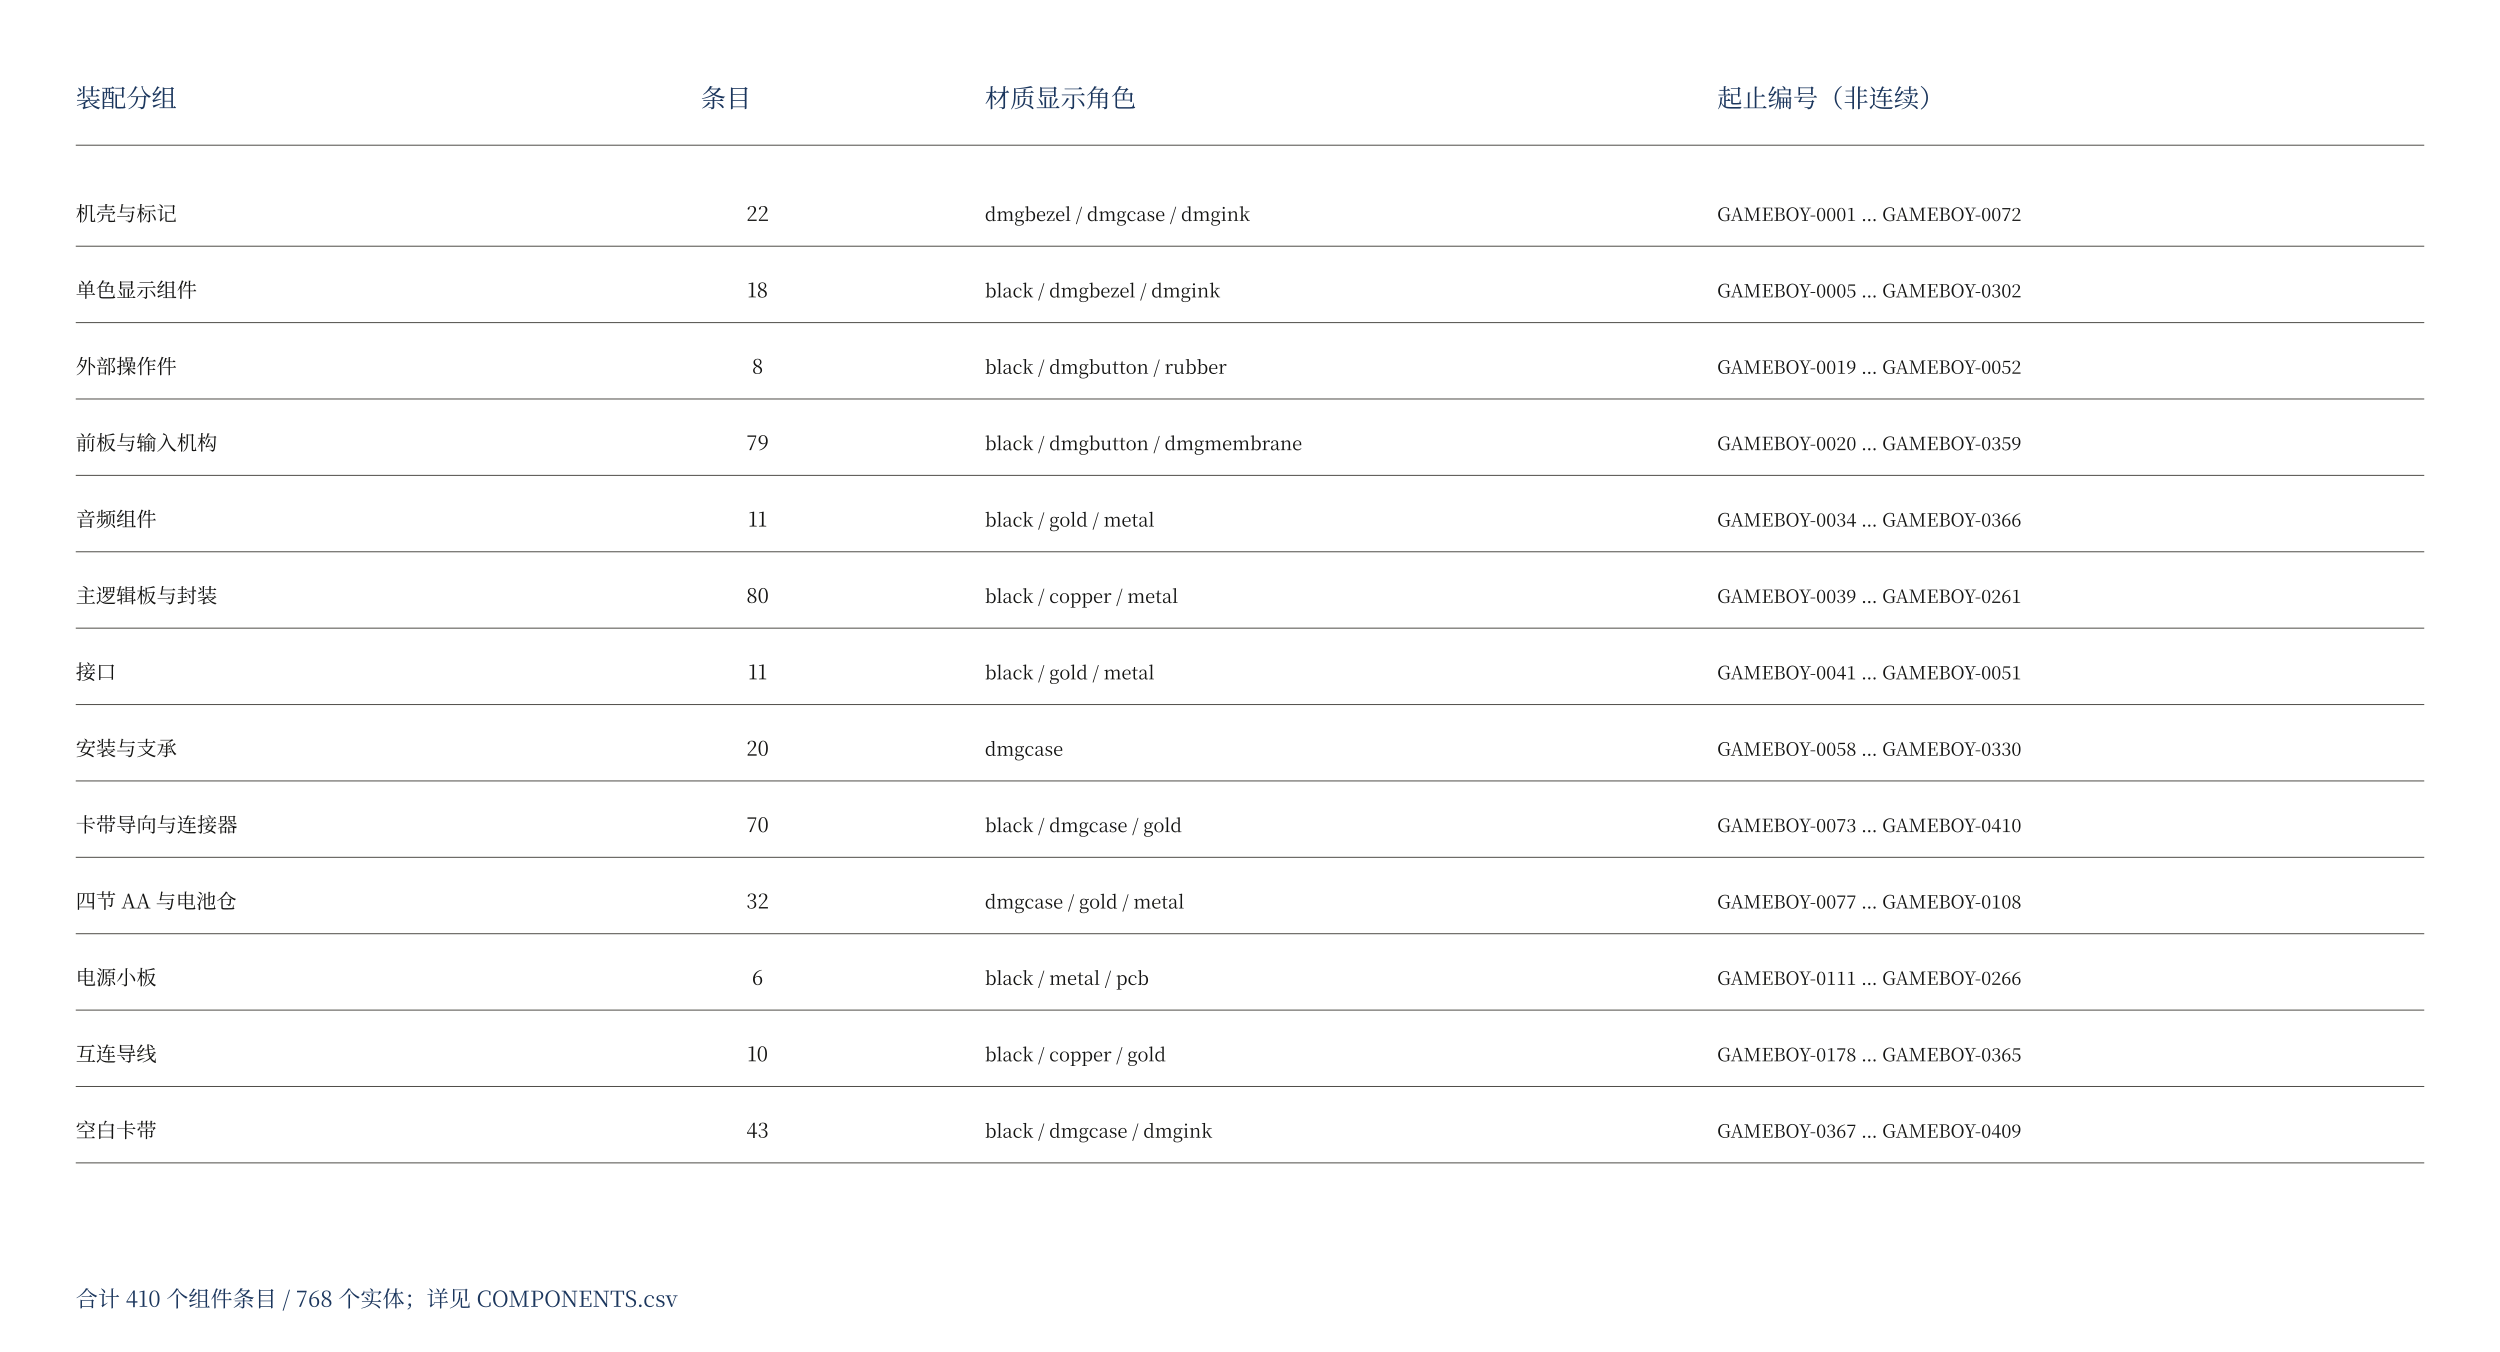
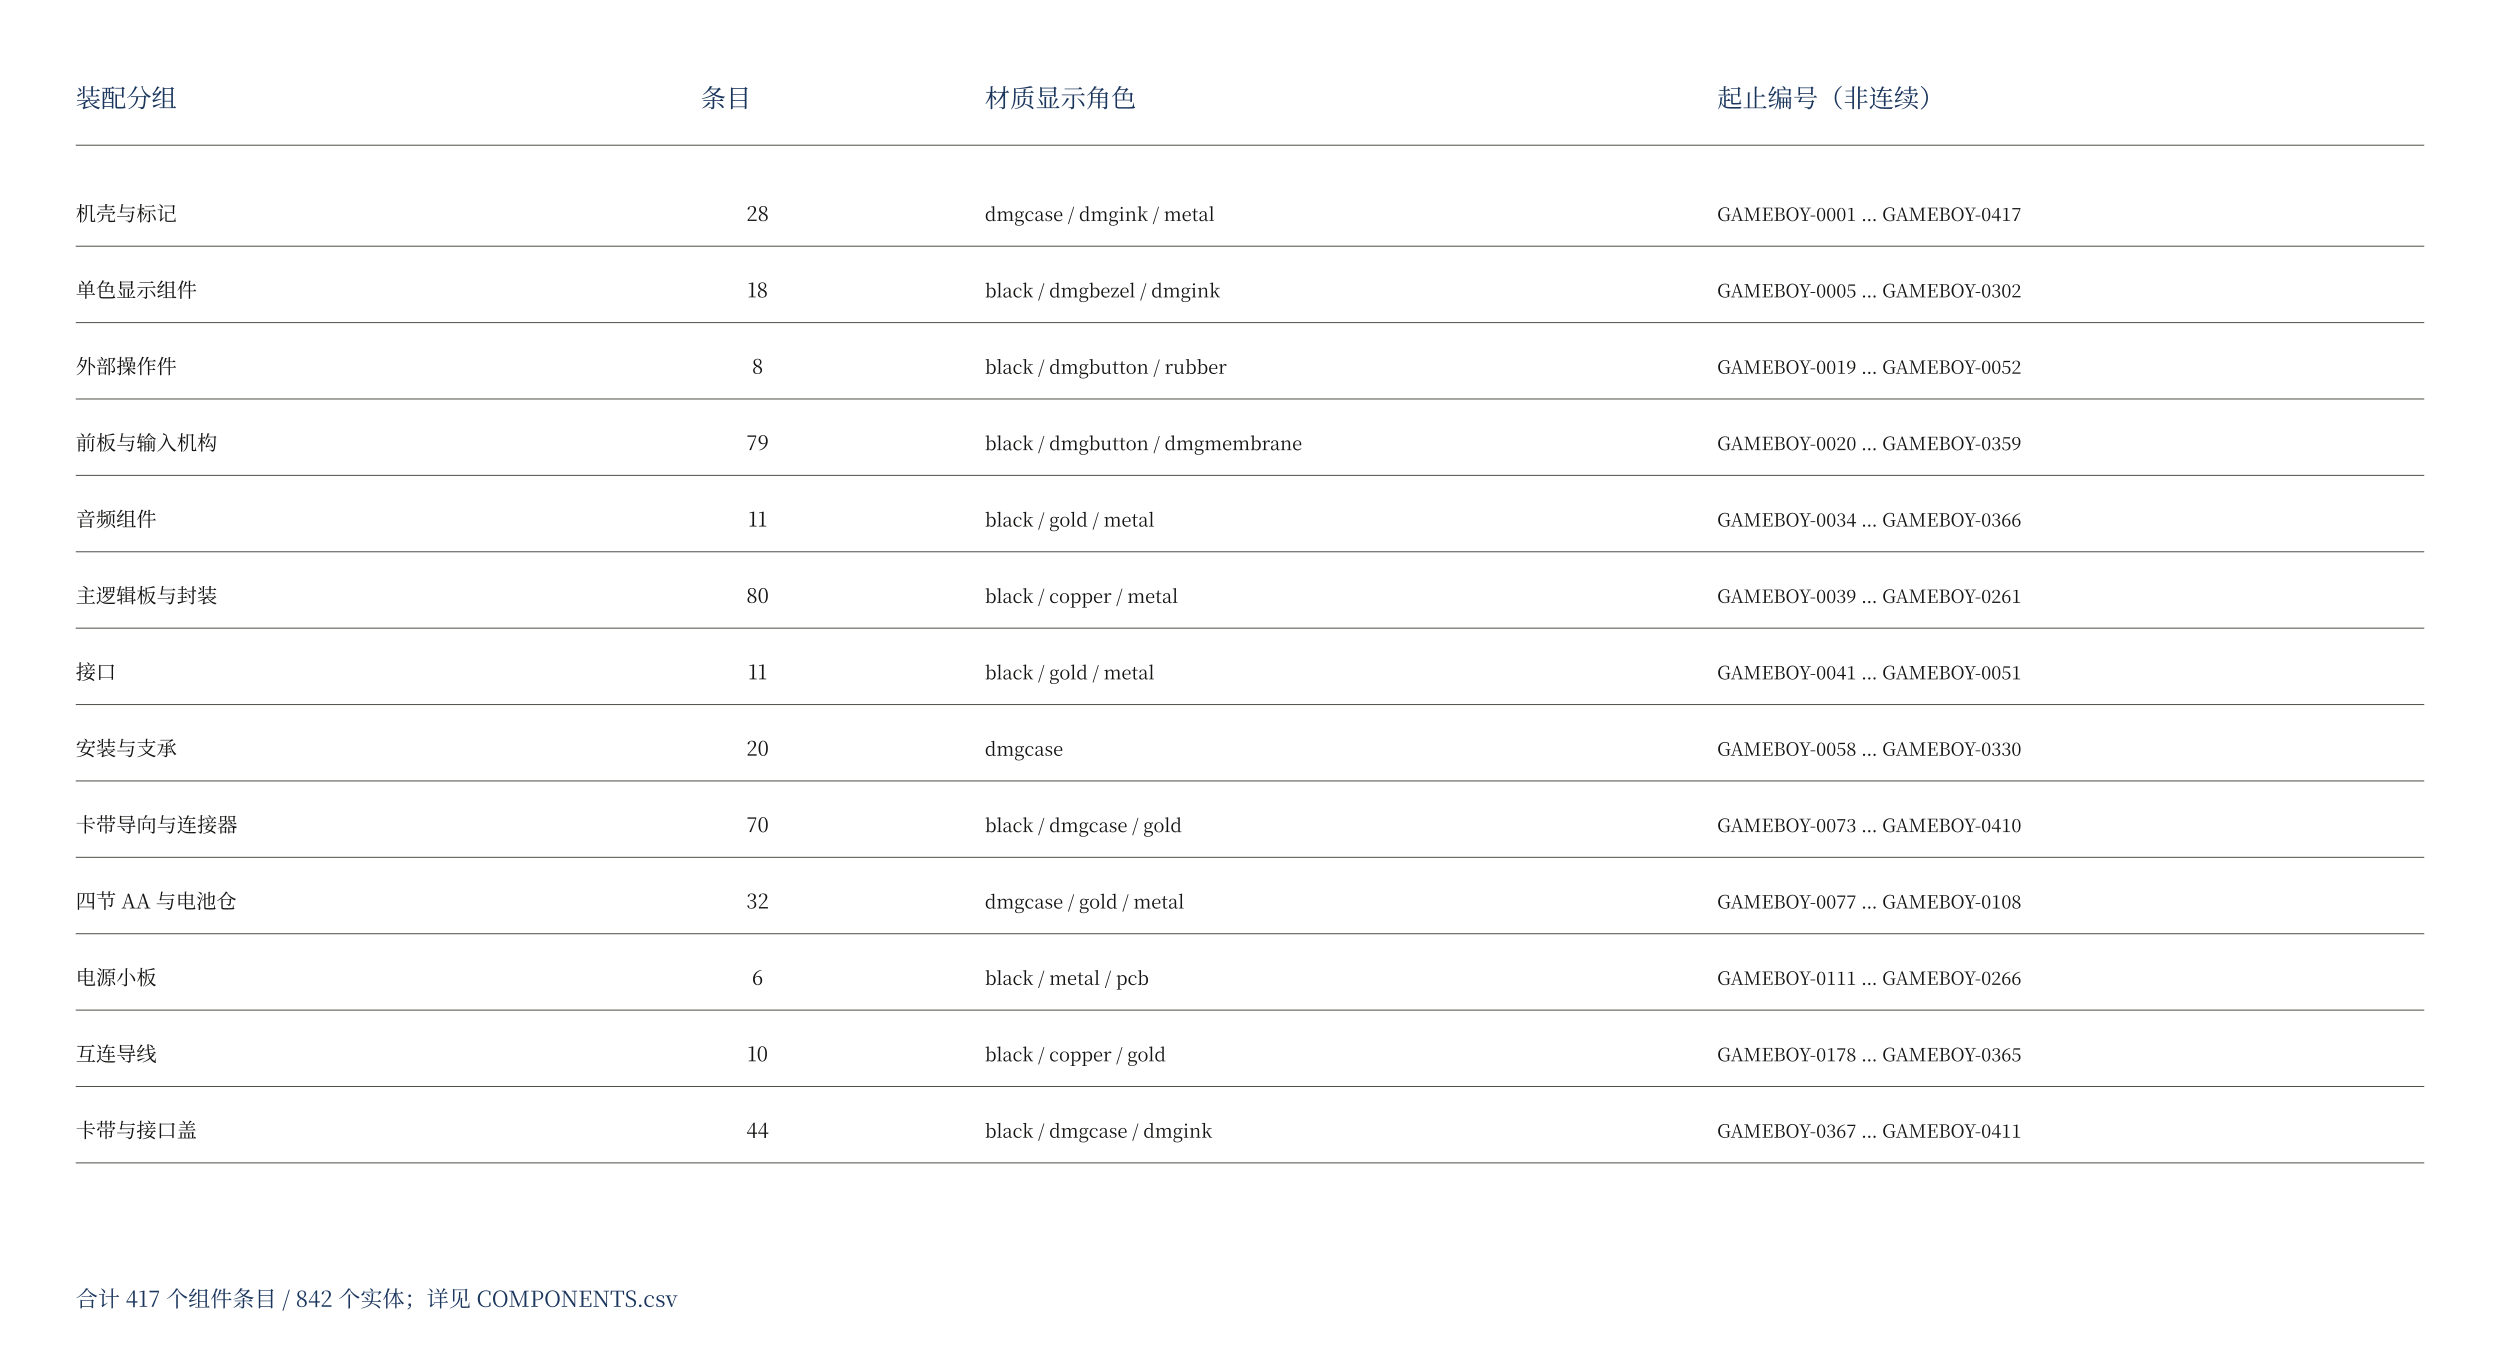
<svg xmlns="http://www.w3.org/2000/svg" width="396mm" height="214mm" viewBox="0 0 396 214">
  <style>text {font-family:TsangerJinKai02, Noto Serif CJK SC, serif;font-weight:400;}</style>
  <text x="12" y="17" font-size="4" text-anchor="start" fill="#1B365D">装配分组</text>
  <text x="111" y="17" font-size="4" text-anchor="start" fill="#1B365D">条目</text>
  <text x="156" y="17" font-size="4" text-anchor="start" fill="#1B365D">材质显示角色</text>
  <text x="272" y="17" font-size="4" text-anchor="start" fill="#1B365D">起止编号（非连续）</text>
  <path d="M 12 23 L 384 23" stroke="#504e49" stroke-width="0.16" fill="none" />
  <text x="12" y="35" font-size="3.2" text-anchor="start" fill="#141413">机壳与标记</text>
-   <text x="120" y="35" font-size="3.2" text-anchor="middle" fill="#141413">22</text>
-   <text x="156" y="35" font-size="2.9" text-anchor="start" fill="#141413">dmgbezel / dmgcase / dmgink</text>
-   <text x="272" y="35" font-size="2.9" text-anchor="start" fill="#141413">GAMEBOY-0001 … GAMEBOY-0072</text>
+   <text x="120" y="35" font-size="3.2" text-anchor="middle" fill="#141413">28</text>
+   <text x="156" y="35" font-size="2.9" text-anchor="start" fill="#141413">dmgcase / dmgink / metal</text>
+   <text x="272" y="35" font-size="2.9" text-anchor="start" fill="#141413">GAMEBOY-0001 … GAMEBOY-0417</text>
  <path d="M 12 39 L 384 39" stroke="#504e49" stroke-width="0.16" fill="none" />
  <text x="12" y="47.1" font-size="3.2" text-anchor="start" fill="#141413">单色显示组件</text>
  <text x="120" y="47.1" font-size="3.2" text-anchor="middle" fill="#141413">18</text>
  <text x="156" y="47.1" font-size="2.9" text-anchor="start" fill="#141413">black / dmgbezel / dmgink</text>
  <text x="272" y="47.1" font-size="2.9" text-anchor="start" fill="#141413">GAMEBOY-0005 … GAMEBOY-0302</text>
  <path d="M 12 51.1 L 384 51.1" stroke="#504e49" stroke-width="0.16" fill="none" />
  <text x="12" y="59.2" font-size="3.2" text-anchor="start" fill="#141413">外部操作件</text>
  <text x="120" y="59.2" font-size="3.2" text-anchor="middle" fill="#141413">8</text>
  <text x="156" y="59.2" font-size="2.9" text-anchor="start" fill="#141413">black / dmgbutton / rubber</text>
  <text x="272" y="59.2" font-size="2.9" text-anchor="start" fill="#141413">GAMEBOY-0019 … GAMEBOY-0052</text>
  <path d="M 12 63.2 L 384 63.2" stroke="#504e49" stroke-width="0.16" fill="none" />
  <text x="12" y="71.3" font-size="3.2" text-anchor="start" fill="#141413">前板与输入机构</text>
  <text x="120" y="71.3" font-size="3.2" text-anchor="middle" fill="#141413">79</text>
  <text x="156" y="71.3" font-size="2.9" text-anchor="start" fill="#141413">black / dmgbutton / dmgmembrane</text>
  <text x="272" y="71.3" font-size="2.9" text-anchor="start" fill="#141413">GAMEBOY-0020 … GAMEBOY-0359</text>
  <path d="M 12 75.3 L 384 75.3" stroke="#504e49" stroke-width="0.16" fill="none" />
  <text x="12" y="83.4" font-size="3.2" text-anchor="start" fill="#141413">音频组件</text>
  <text x="120" y="83.4" font-size="3.2" text-anchor="middle" fill="#141413">11</text>
  <text x="156" y="83.4" font-size="2.9" text-anchor="start" fill="#141413">black / gold / metal</text>
  <text x="272" y="83.4" font-size="2.9" text-anchor="start" fill="#141413">GAMEBOY-0034 … GAMEBOY-0366</text>
  <path d="M 12 87.4 L 384 87.4" stroke="#504e49" stroke-width="0.16" fill="none" />
  <text x="12" y="95.5" font-size="3.2" text-anchor="start" fill="#141413">主逻辑板与封装</text>
  <text x="120" y="95.5" font-size="3.2" text-anchor="middle" fill="#141413">80</text>
  <text x="156" y="95.5" font-size="2.9" text-anchor="start" fill="#141413">black / copper / metal</text>
  <text x="272" y="95.5" font-size="2.9" text-anchor="start" fill="#141413">GAMEBOY-0039 … GAMEBOY-0261</text>
  <path d="M 12 99.5 L 384 99.5" stroke="#504e49" stroke-width="0.16" fill="none" />
  <text x="12" y="107.6" font-size="3.2" text-anchor="start" fill="#141413">接口</text>
  <text x="120" y="107.6" font-size="3.2" text-anchor="middle" fill="#141413">11</text>
  <text x="156" y="107.6" font-size="2.9" text-anchor="start" fill="#141413">black / gold / metal</text>
  <text x="272" y="107.6" font-size="2.9" text-anchor="start" fill="#141413">GAMEBOY-0041 … GAMEBOY-0051</text>
  <path d="M 12 111.6 L 384 111.6" stroke="#504e49" stroke-width="0.16" fill="none" />
  <text x="12" y="119.7" font-size="3.2" text-anchor="start" fill="#141413">安装与支承</text>
  <text x="120" y="119.7" font-size="3.2" text-anchor="middle" fill="#141413">20</text>
  <text x="156" y="119.7" font-size="2.9" text-anchor="start" fill="#141413">dmgcase</text>
  <text x="272" y="119.7" font-size="2.9" text-anchor="start" fill="#141413">GAMEBOY-0058 … GAMEBOY-0330</text>
  <path d="M 12 123.7 L 384 123.7" stroke="#504e49" stroke-width="0.16" fill="none" />
  <text x="12" y="131.8" font-size="3.2" text-anchor="start" fill="#141413">卡带导向与连接器</text>
  <text x="120" y="131.8" font-size="3.2" text-anchor="middle" fill="#141413">70</text>
  <text x="156" y="131.8" font-size="2.9" text-anchor="start" fill="#141413">black / dmgcase / gold</text>
  <text x="272" y="131.8" font-size="2.9" text-anchor="start" fill="#141413">GAMEBOY-0073 … GAMEBOY-0410</text>
  <path d="M 12 135.8 L 384 135.8" stroke="#504e49" stroke-width="0.16" fill="none" />
  <text x="12" y="143.9" font-size="3.2" text-anchor="start" fill="#141413">四节 AA 与电池仓</text>
  <text x="120" y="143.9" font-size="3.2" text-anchor="middle" fill="#141413">32</text>
  <text x="156" y="143.9" font-size="2.9" text-anchor="start" fill="#141413">dmgcase / gold / metal</text>
  <text x="272" y="143.9" font-size="2.9" text-anchor="start" fill="#141413">GAMEBOY-0077 … GAMEBOY-0108</text>
  <path d="M 12 147.9 L 384 147.9" stroke="#504e49" stroke-width="0.16" fill="none" />
  <text x="12" y="156" font-size="3.2" text-anchor="start" fill="#141413">电源小板</text>
  <text x="120" y="156" font-size="3.2" text-anchor="middle" fill="#141413">6</text>
  <text x="156" y="156" font-size="2.9" text-anchor="start" fill="#141413">black / metal / pcb</text>
  <text x="272" y="156" font-size="2.9" text-anchor="start" fill="#141413">GAMEBOY-0111 … GAMEBOY-0266</text>
  <path d="M 12 160 L 384 160" stroke="#504e49" stroke-width="0.16" fill="none" />
  <text x="12" y="168.1" font-size="3.2" text-anchor="start" fill="#141413">互连导线</text>
  <text x="120" y="168.1" font-size="3.2" text-anchor="middle" fill="#141413">10</text>
  <text x="156" y="168.1" font-size="2.9" text-anchor="start" fill="#141413">black / copper / gold</text>
  <text x="272" y="168.1" font-size="2.9" text-anchor="start" fill="#141413">GAMEBOY-0178 … GAMEBOY-0365</text>
  <path d="M 12 172.1 L 384 172.1" stroke="#504e49" stroke-width="0.16" fill="none" />
-   <text x="12" y="180.2" font-size="3.2" text-anchor="start" fill="#141413">空白卡带</text>
-   <text x="120" y="180.2" font-size="3.2" text-anchor="middle" fill="#141413">43</text>
+   <text x="12" y="180.2" font-size="3.2" text-anchor="start" fill="#141413">卡带与接口盖</text>
+   <text x="120" y="180.2" font-size="3.2" text-anchor="middle" fill="#141413">44</text>
  <text x="156" y="180.2" font-size="2.9" text-anchor="start" fill="#141413">black / dmgcase / dmgink</text>
-   <text x="272" y="180.2" font-size="2.9" text-anchor="start" fill="#141413">GAMEBOY-0367 … GAMEBOY-0409</text>
+   <text x="272" y="180.2" font-size="2.9" text-anchor="start" fill="#141413">GAMEBOY-0367 … GAMEBOY-0411</text>
  <path d="M 12 184.2 L 384 184.2" stroke="#504e49" stroke-width="0.16" fill="none" />
-   <text x="12" y="207" font-size="3.5" text-anchor="start" fill="#1B365D">合计 410 个组件条目 / 768 个实体；详见 COMPONENTS.csv</text>
+   <text x="12" y="207" font-size="3.5" text-anchor="start" fill="#1B365D">合计 417 个组件条目 / 842 个实体；详见 COMPONENTS.csv</text>
</svg>
